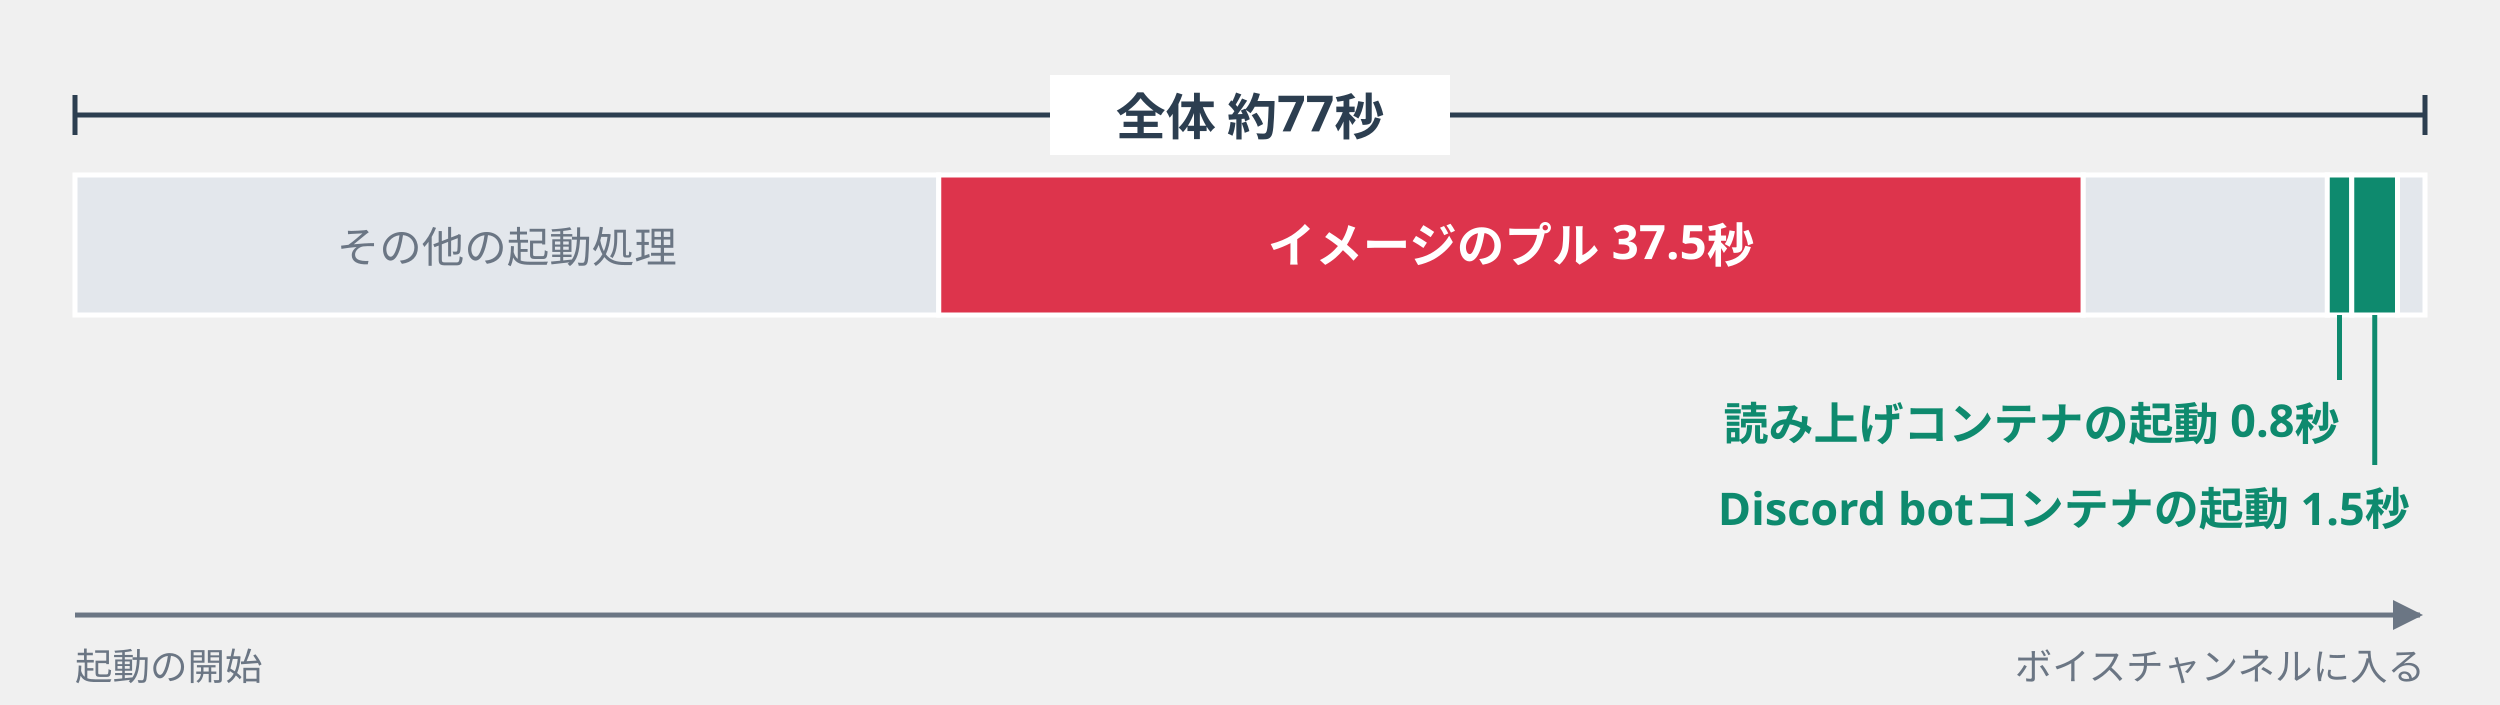
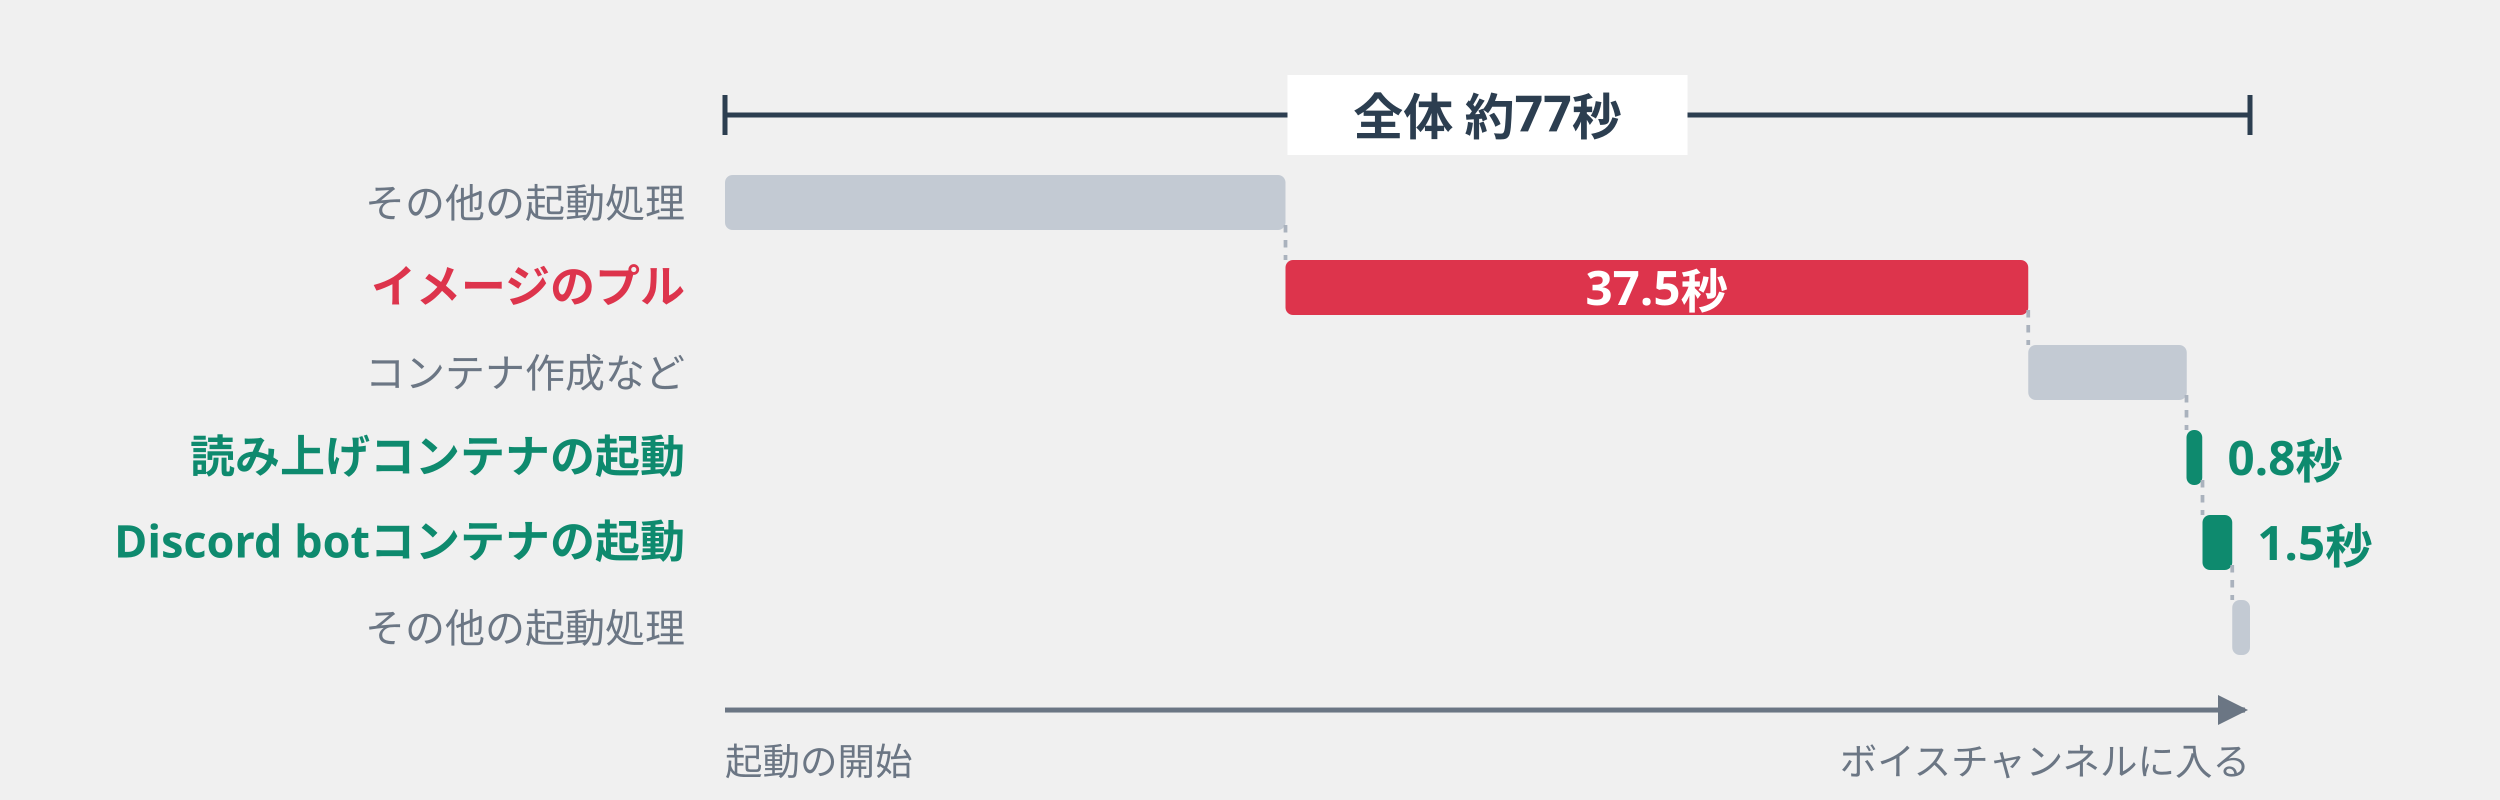
- <svg xmlns="http://www.w3.org/2000/svg" viewBox="0 0 1000 282" width="100%" font-family="'Noto Sans JP', 'Hiragino Sans', sans-serif">
+ <svg xmlns="http://www.w3.org/2000/svg" viewBox="0 0 1000 320" width="100%" font-family="'Noto Sans JP', 'Hiragino Sans', sans-serif">
  <defs>
    <marker id="mInk" viewBox="0 0 10 10" refX="9" refY="5" markerWidth="6" markerHeight="6" orient="auto">
      <path d="M0,0 L10,5 L0,10 z" fill="#2c3e50" />
    </marker>
    <marker id="mSub" viewBox="0 0 10 10" refX="9" refY="5" markerWidth="6" markerHeight="6" orient="auto">
      <path d="M0,0 L10,5 L0,10 z" fill="#6b7684" />
    </marker>
    <marker id="mRed" viewBox="0 0 10 10" refX="9" refY="5" markerWidth="6" markerHeight="6" orient="auto">
      <path d="M0,0 L10,5 L0,10 z" fill="#DD344C" />
    </marker>
    <marker id="mGreen" viewBox="0 0 10 10" refX="9" refY="5" markerWidth="6" markerHeight="6" orient="auto">
      <path d="M0,0 L10,5 L0,10 z" fill="#0E8A6E" />
    </marker>
  </defs>
-   <path d="M30,38 L30,54 M30,46 L970,46 M970,38 L970,54" stroke="#2c3e50" stroke-width="2" fill="none" />
-   <rect x="420.0" y="30" width="160" height="32" fill="#fff" />
-   <text x="500.0" y="54.0" font-size="20" fill="#2c3e50" text-anchor="middle" font-weight="700">全体 約77秒</text>
-   <rect x="30.0" y="70" width="345.5" height="56" fill="#e3e7ec" stroke="#fff" stroke-width="2" />
-   <text x="202.7" y="105.0" font-size="17" fill="#6b7684" text-anchor="middle">その他の起動処理</text>
-   <rect x="375.5" y="70" width="457.8" height="56" fill="#DD344C" stroke="#fff" stroke-width="2" />
-   <text x="604.4" y="105.0" font-size="19" fill="#fff" text-anchor="middle" font-weight="700">イメージのプル 37.5秒</text>
-   <rect x="833.3" y="70" width="97.7" height="56" fill="#e3e7ec" stroke="#fff" stroke-width="2" />
-   <rect x="930.9" y="70" width="9.8" height="56" fill="#0E8A6E" stroke="#fff" stroke-width="2" />
-   <rect x="940.7" y="70" width="18.3" height="56" fill="#0E8A6E" stroke="#fff" stroke-width="2" />
-   <rect x="959.0" y="70" width="11.0" height="56" fill="#e3e7ec" stroke="#fff" stroke-width="2" />
-   <path d="M935.8,126 L935.8,152" stroke="#0E8A6E" stroke-width="2" />
-   <text x="935.8" y="176.0" font-size="18" fill="#0E8A6E" text-anchor="end" font-weight="700">読み上げコンテナの起動 0.8秒</text>
-   <path d="M949.9,126 L949.9,186" stroke="#0E8A6E" stroke-width="2" />
-   <text x="963.9" y="210.0" font-size="18" fill="#0E8A6E" text-anchor="end" font-weight="700">Discord botコンテナの起動 1.5秒</text>
-   <path d="M30,246 L968,246" stroke="#6b7684" stroke-width="2" fill="none" stroke-linejoin="round" marker-end="url(#mSub)" />
-   <text x="30.0" y="272.0" font-size="15" fill="#6b7684" text-anchor="start">起動の開始</text>
-   <text x="970.0" y="272.0" font-size="15" fill="#6b7684" text-anchor="end">ボイスチャンネルに入る</text>
+   <path d="M290,38 L290,54 M290,46 L900,46 M900,38 L900,54" stroke="#2c3e50" stroke-width="2" fill="none" />
+   <rect x="515.0" y="30" width="160" height="32" fill="#fff" />
+   <text x="595.0" y="54.0" font-size="20" fill="#2c3e50" text-anchor="middle" font-weight="700">全体 約77秒</text>
+   <rect x="290.0" y="70.0" width="224.2" height="22" rx="3" fill="#c3cad3" />
+   <text x="274.0" y="87.0" font-size="16" fill="#6b7684" text-anchor="end">その他の起動処理</text>
+   <path d="M514.2,90.0 L514.2,104.0" stroke="#aab2bd" stroke-width="1.5" stroke-dasharray="3 3" />
+   <rect x="514.2" y="104.0" width="297.1" height="22" rx="3" fill="#DD344C" />
+   <text x="274.0" y="121.0" font-size="18" fill="#DD344C" text-anchor="end" font-weight="700">イメージのプル</text>
+   <text x="662.7" y="122.0" font-size="19" fill="#fff" text-anchor="middle" font-weight="700">37.5秒</text>
+   <path d="M811.3,124.0 L811.3,138.0" stroke="#aab2bd" stroke-width="1.5" stroke-dasharray="3 3" />
+   <rect x="811.3" y="138.0" width="63.4" height="22" rx="3" fill="#c3cad3" />
+   <text x="274.0" y="155.0" font-size="16" fill="#6b7684" text-anchor="end">コンテナ作成など</text>
+   <path d="M874.6,158.0 L874.6,172.0" stroke="#aab2bd" stroke-width="1.5" stroke-dasharray="3 3" />
+   <rect x="874.6" y="172.0" width="6.3" height="22" rx="3" fill="#0E8A6E" />
+   <text x="274.0" y="189.0" font-size="18" fill="#0E8A6E" text-anchor="end" font-weight="700">読み上げコンテナの起動</text>
+   <text x="891.0" y="190.0" font-size="19" fill="#0E8A6E" text-anchor="start" font-weight="700">0.8秒</text>
+   <path d="M881.0,192.0 L881.0,206.0" stroke="#aab2bd" stroke-width="1.5" stroke-dasharray="3 3" />
+   <rect x="881.0" y="206.0" width="11.9" height="22" rx="3" fill="#0E8A6E" />
+   <text x="274.0" y="223.0" font-size="18" fill="#0E8A6E" text-anchor="end" font-weight="700">Discord botコンテナの起動</text>
+   <text x="902.9" y="224.0" font-size="19" fill="#0E8A6E" text-anchor="start" font-weight="700">1.5秒</text>
+   <path d="M892.9,226.0 L892.9,240.0" stroke="#aab2bd" stroke-width="1.5" stroke-dasharray="3 3" />
+   <rect x="892.9" y="240.0" width="7.1" height="22" rx="3" fill="#c3cad3" />
+   <text x="274.0" y="257.0" font-size="16" fill="#6b7684" text-anchor="end">その他の起動処理</text>
+   <path d="M290,284 L898,284" stroke="#6b7684" stroke-width="2" fill="none" stroke-linejoin="round" marker-end="url(#mSub)" />
+   <text x="290.0" y="310.0" font-size="15" fill="#6b7684" text-anchor="start">起動の開始</text>
+   <text x="900.0" y="310.0" font-size="15" fill="#6b7684" text-anchor="end">ボイスチャンネルに入る</text>
</svg>
